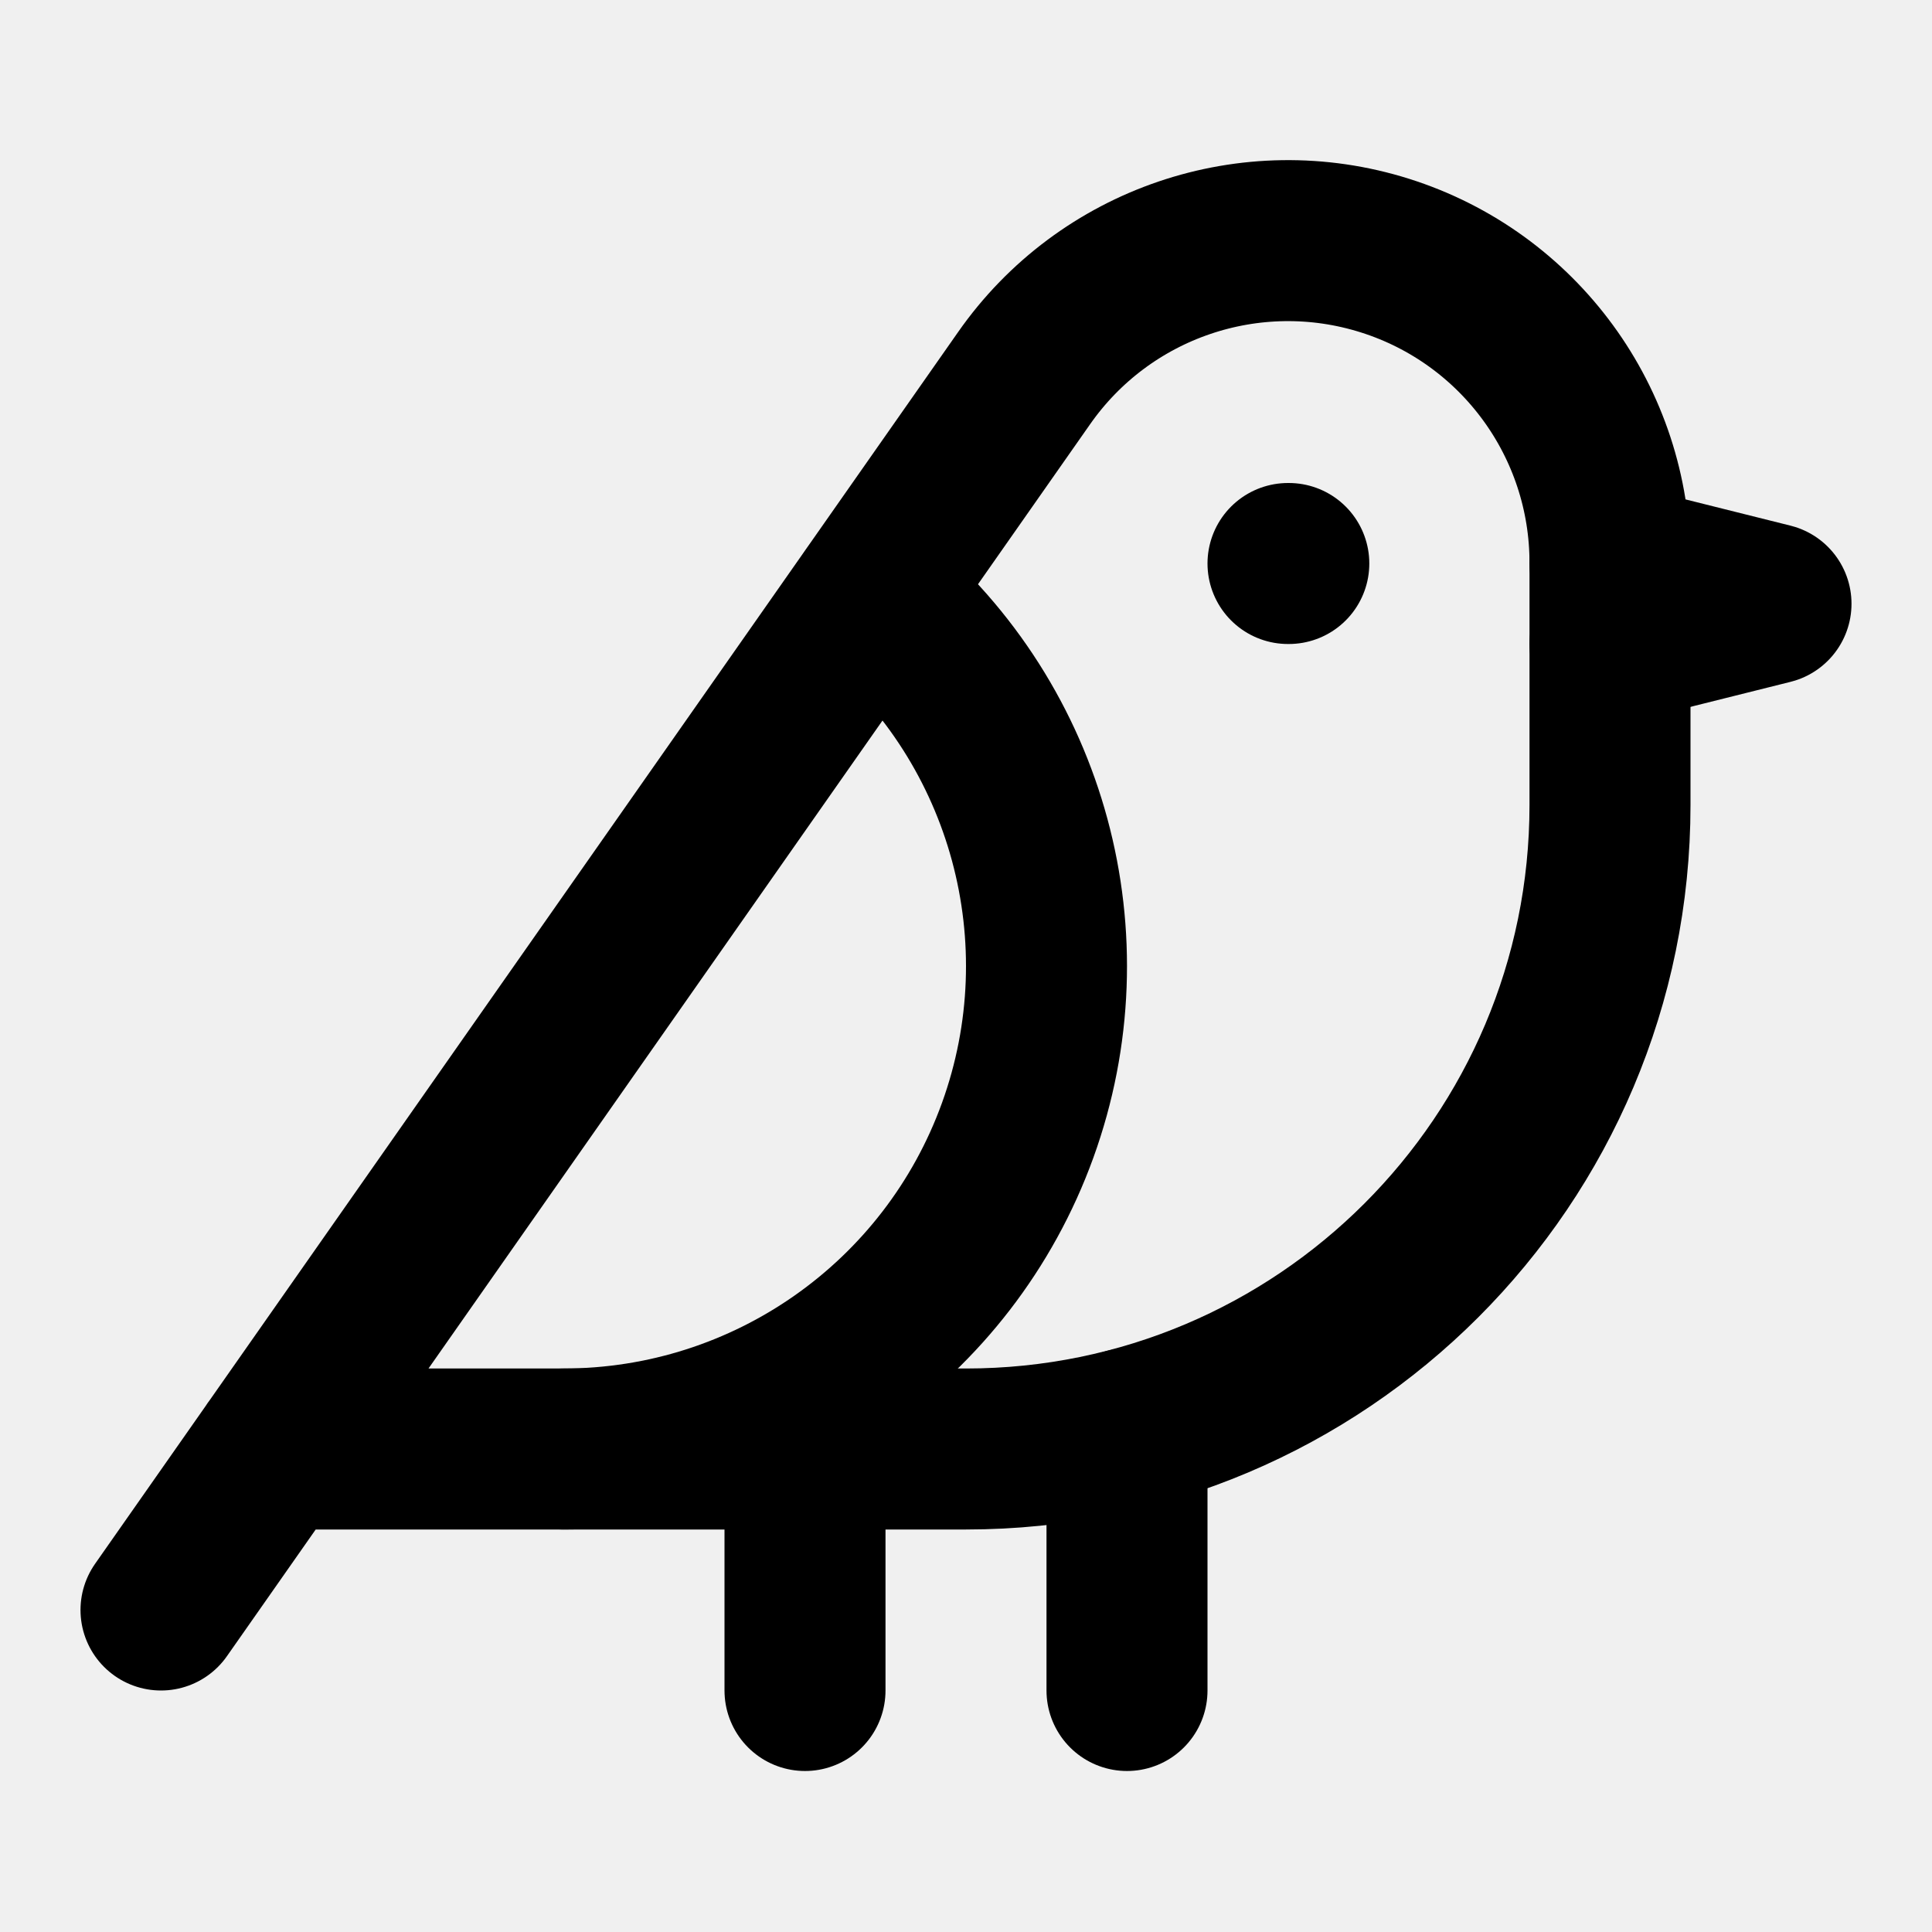
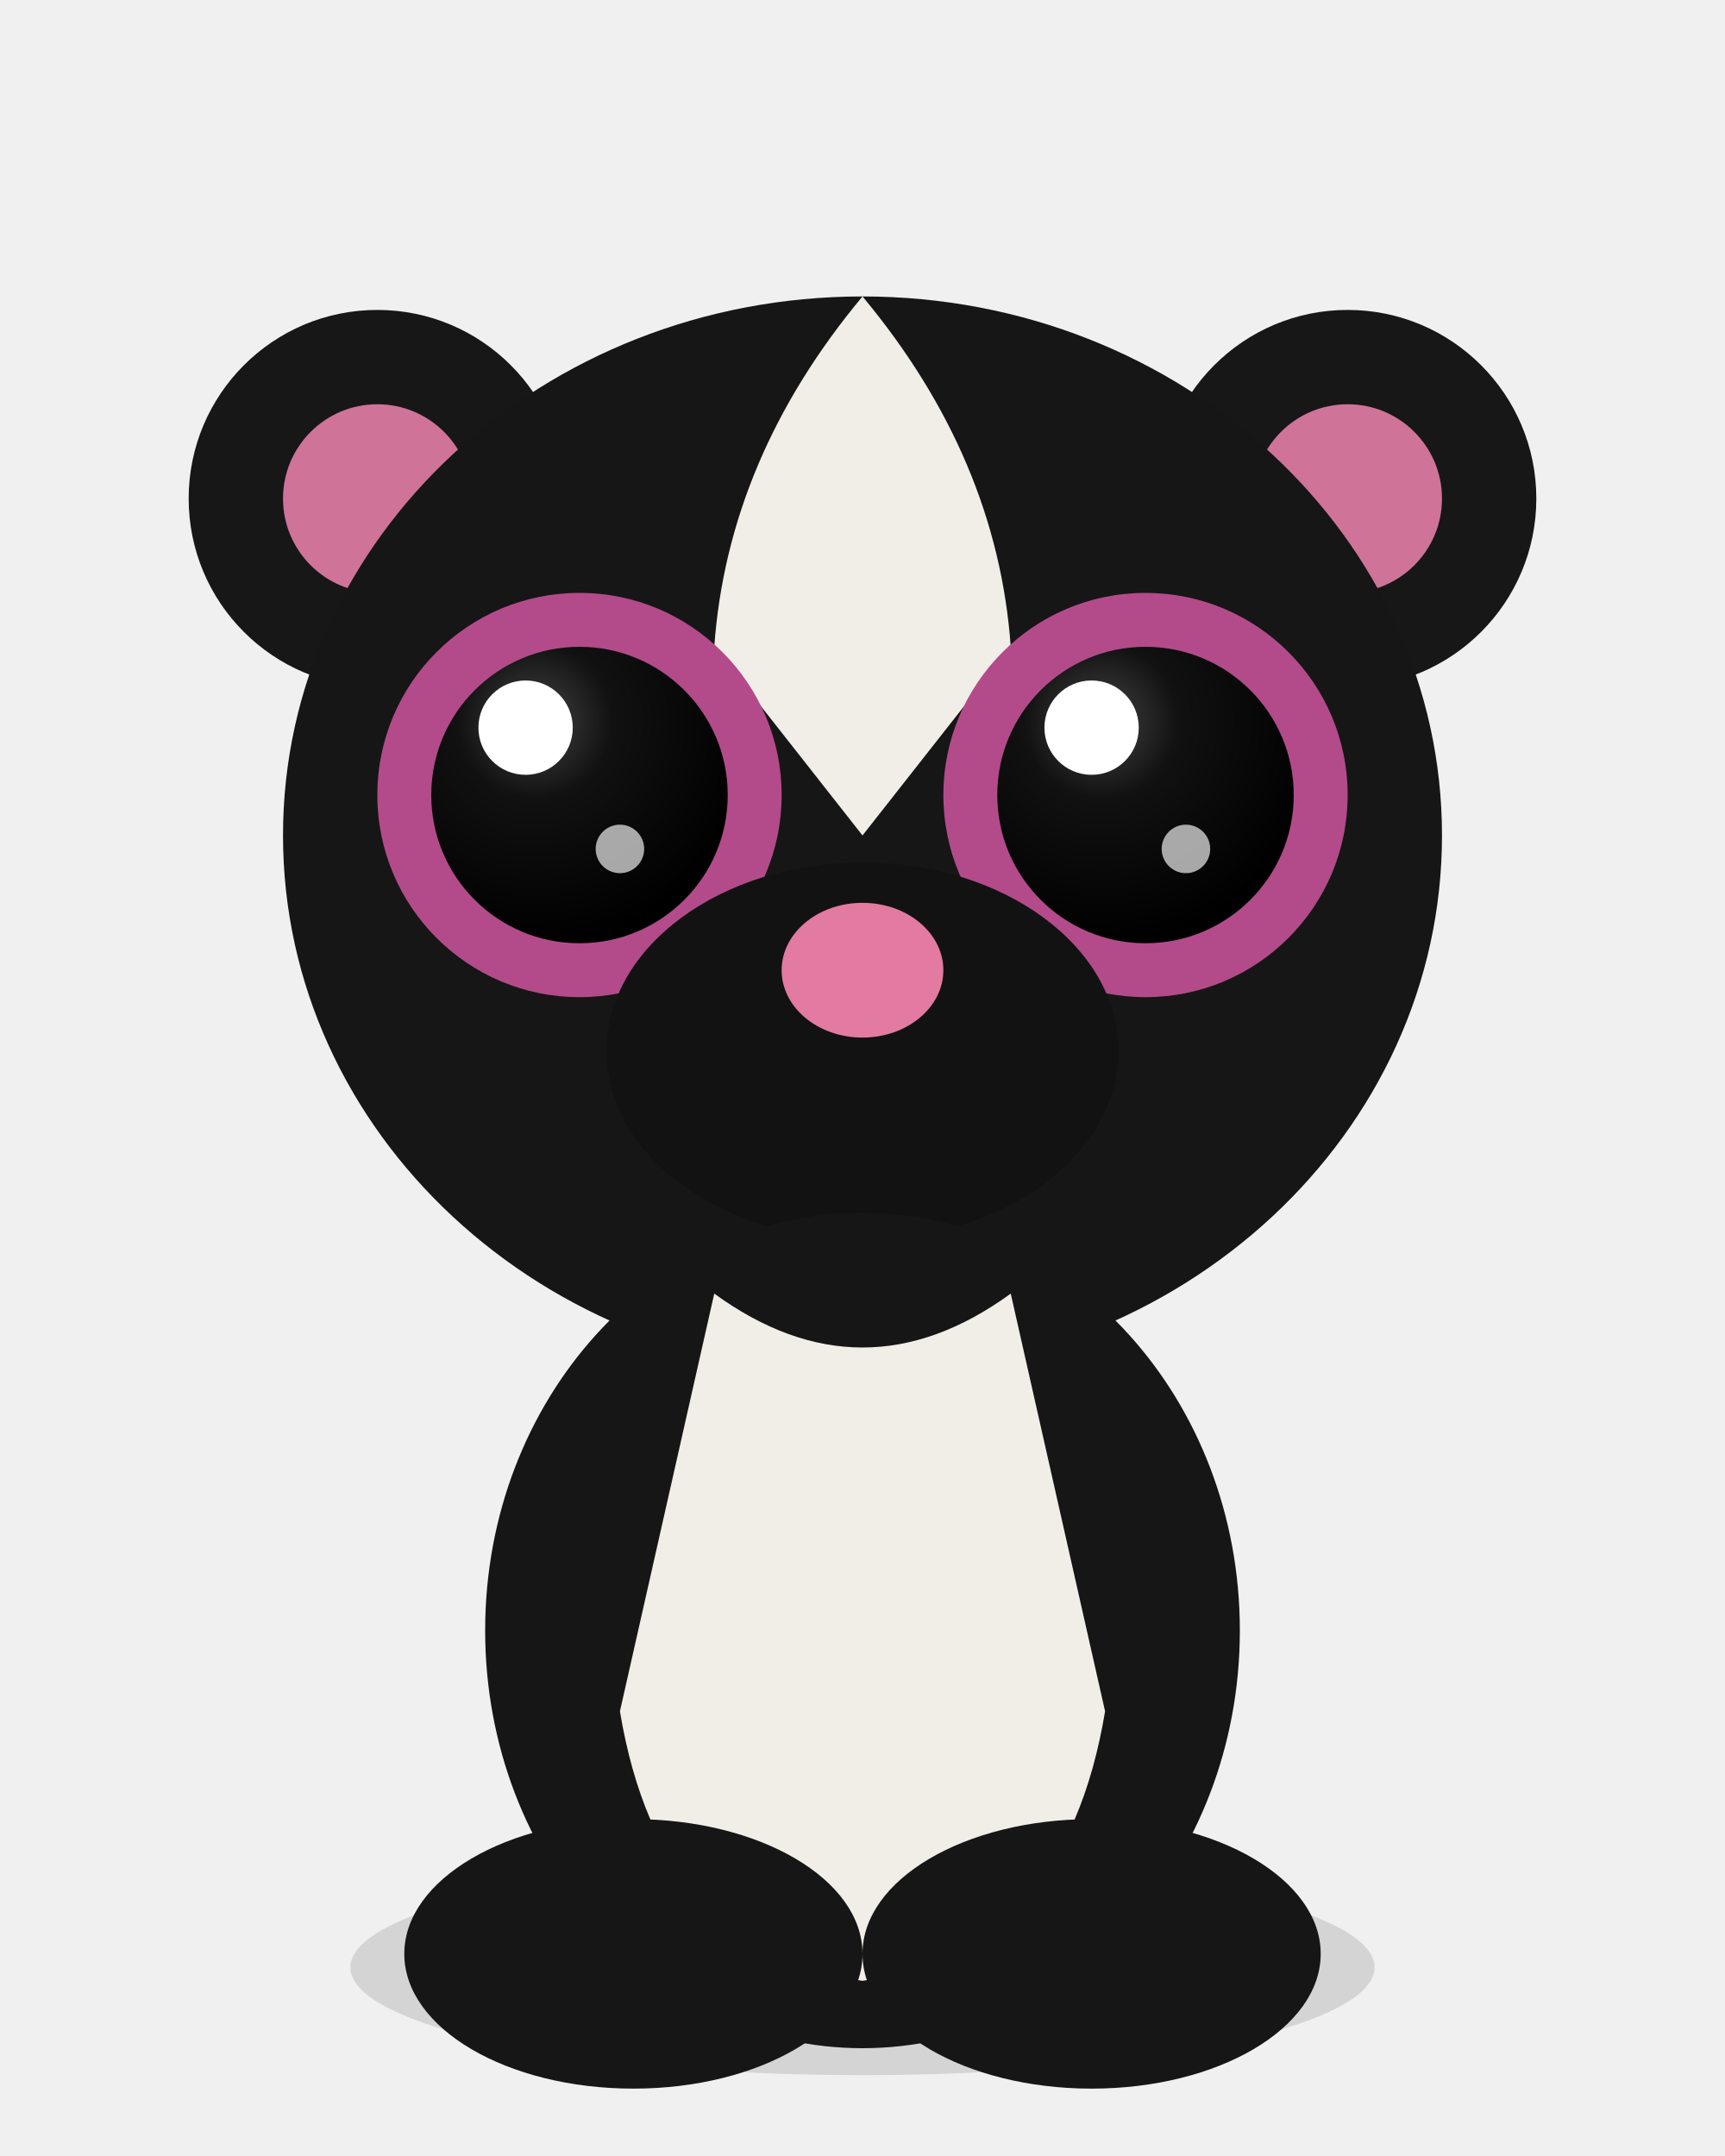
- <svg xmlns="http://www.w3.org/2000/svg" width="24" height="24" viewBox="0 0 24 24" fill="none" stroke="currentColor" stroke-width="2" stroke-linecap="round" stroke-linejoin="round">
-   <path d="M16 7h.01" />
-   <path d="M3.4 18H12a8 8 0 0 0 8-8V7a4 4 0 0 0-7.28-2.3L2 20" />
-   <path d="m20 7 2 .5-2 .5" />
-   <path d="M10 18v3" />
-   <path d="M14 17.75V21" />
-   <path d="M7 18a6 6 0 0 0 3.84-10.61" />
+ <svg xmlns="http://www.w3.org/2000/svg" viewBox="0 0 128 160" role="img" aria-label="08_skunk.svg">
+   <defs>
+     <linearGradient id="g" x1="0" y1="0" x2="0" y2="1">
+       <stop stop-color="#fff" stop-opacity=".18" />
+       <stop offset="1" stop-color="#000" stop-opacity=".12" />
+     </linearGradient>
+     <radialGradient id="e" cx=".35" cy=".25" r=".75">
+       <stop stop-color="#444" />
+       <stop offset=".35" stop-color="#111" />
+       <stop offset="1" />
+     </radialGradient>
+   </defs>
+   <ellipse cx="64" cy="146" rx="38" ry="8" opacity=".12" />
+   <circle cx="28" cy="37" r="14" fill="#171717" />
+   <circle cx="100" cy="37" r="14" fill="#171717" />
+   <circle cx="28" cy="37" r="7" fill="#cf7399" />
+   <circle cx="100" cy="37" r="7" fill="#cf7399" />
+   <ellipse cx="64" cy="62" rx="43" ry="40" fill="#161616" />
+   <path d="M64 22q-10 12-11 26l11 14 11-14q-1-14-11-26" fill="#f1eee8" />
+   <circle cx="43" cy="59" r="15" fill="#b34b8a" />
+   <circle cx="43" cy="59" r="11" fill="url(#e)" />
+   <circle cx="39" cy="54" r="3.5" fill="#fff" />
+   <circle cx="46" cy="63" r="1.8" fill="#fff" opacity=".65" />
+   <circle cx="85" cy="59" r="15" fill="#b34b8a" />
+   <circle cx="85" cy="59" r="11" fill="url(#e)" />
+   <circle cx="81" cy="54" r="3.5" fill="#fff" />
+   <circle cx="88" cy="63" r="1.8" fill="#fff" opacity=".65" />
+   <ellipse cx="64" cy="78" rx="19" ry="14" fill="#121212" />
+   <ellipse cx="64" cy="72" rx="6" ry="5" fill="#e27aa1" />
+   <ellipse cx="64" cy="121" rx="28" ry="31" fill="#161616" />
+   <path d="M53 96q11 8 22 0l7 31q-3 18-18 20-15-2-18-20Z" fill="#f1eee8" />
+   <ellipse cx="47" cy="145" rx="17" ry="10" fill="#161616" />
+   <ellipse cx="81" cy="145" rx="17" ry="10" fill="#161616" />
</svg>
